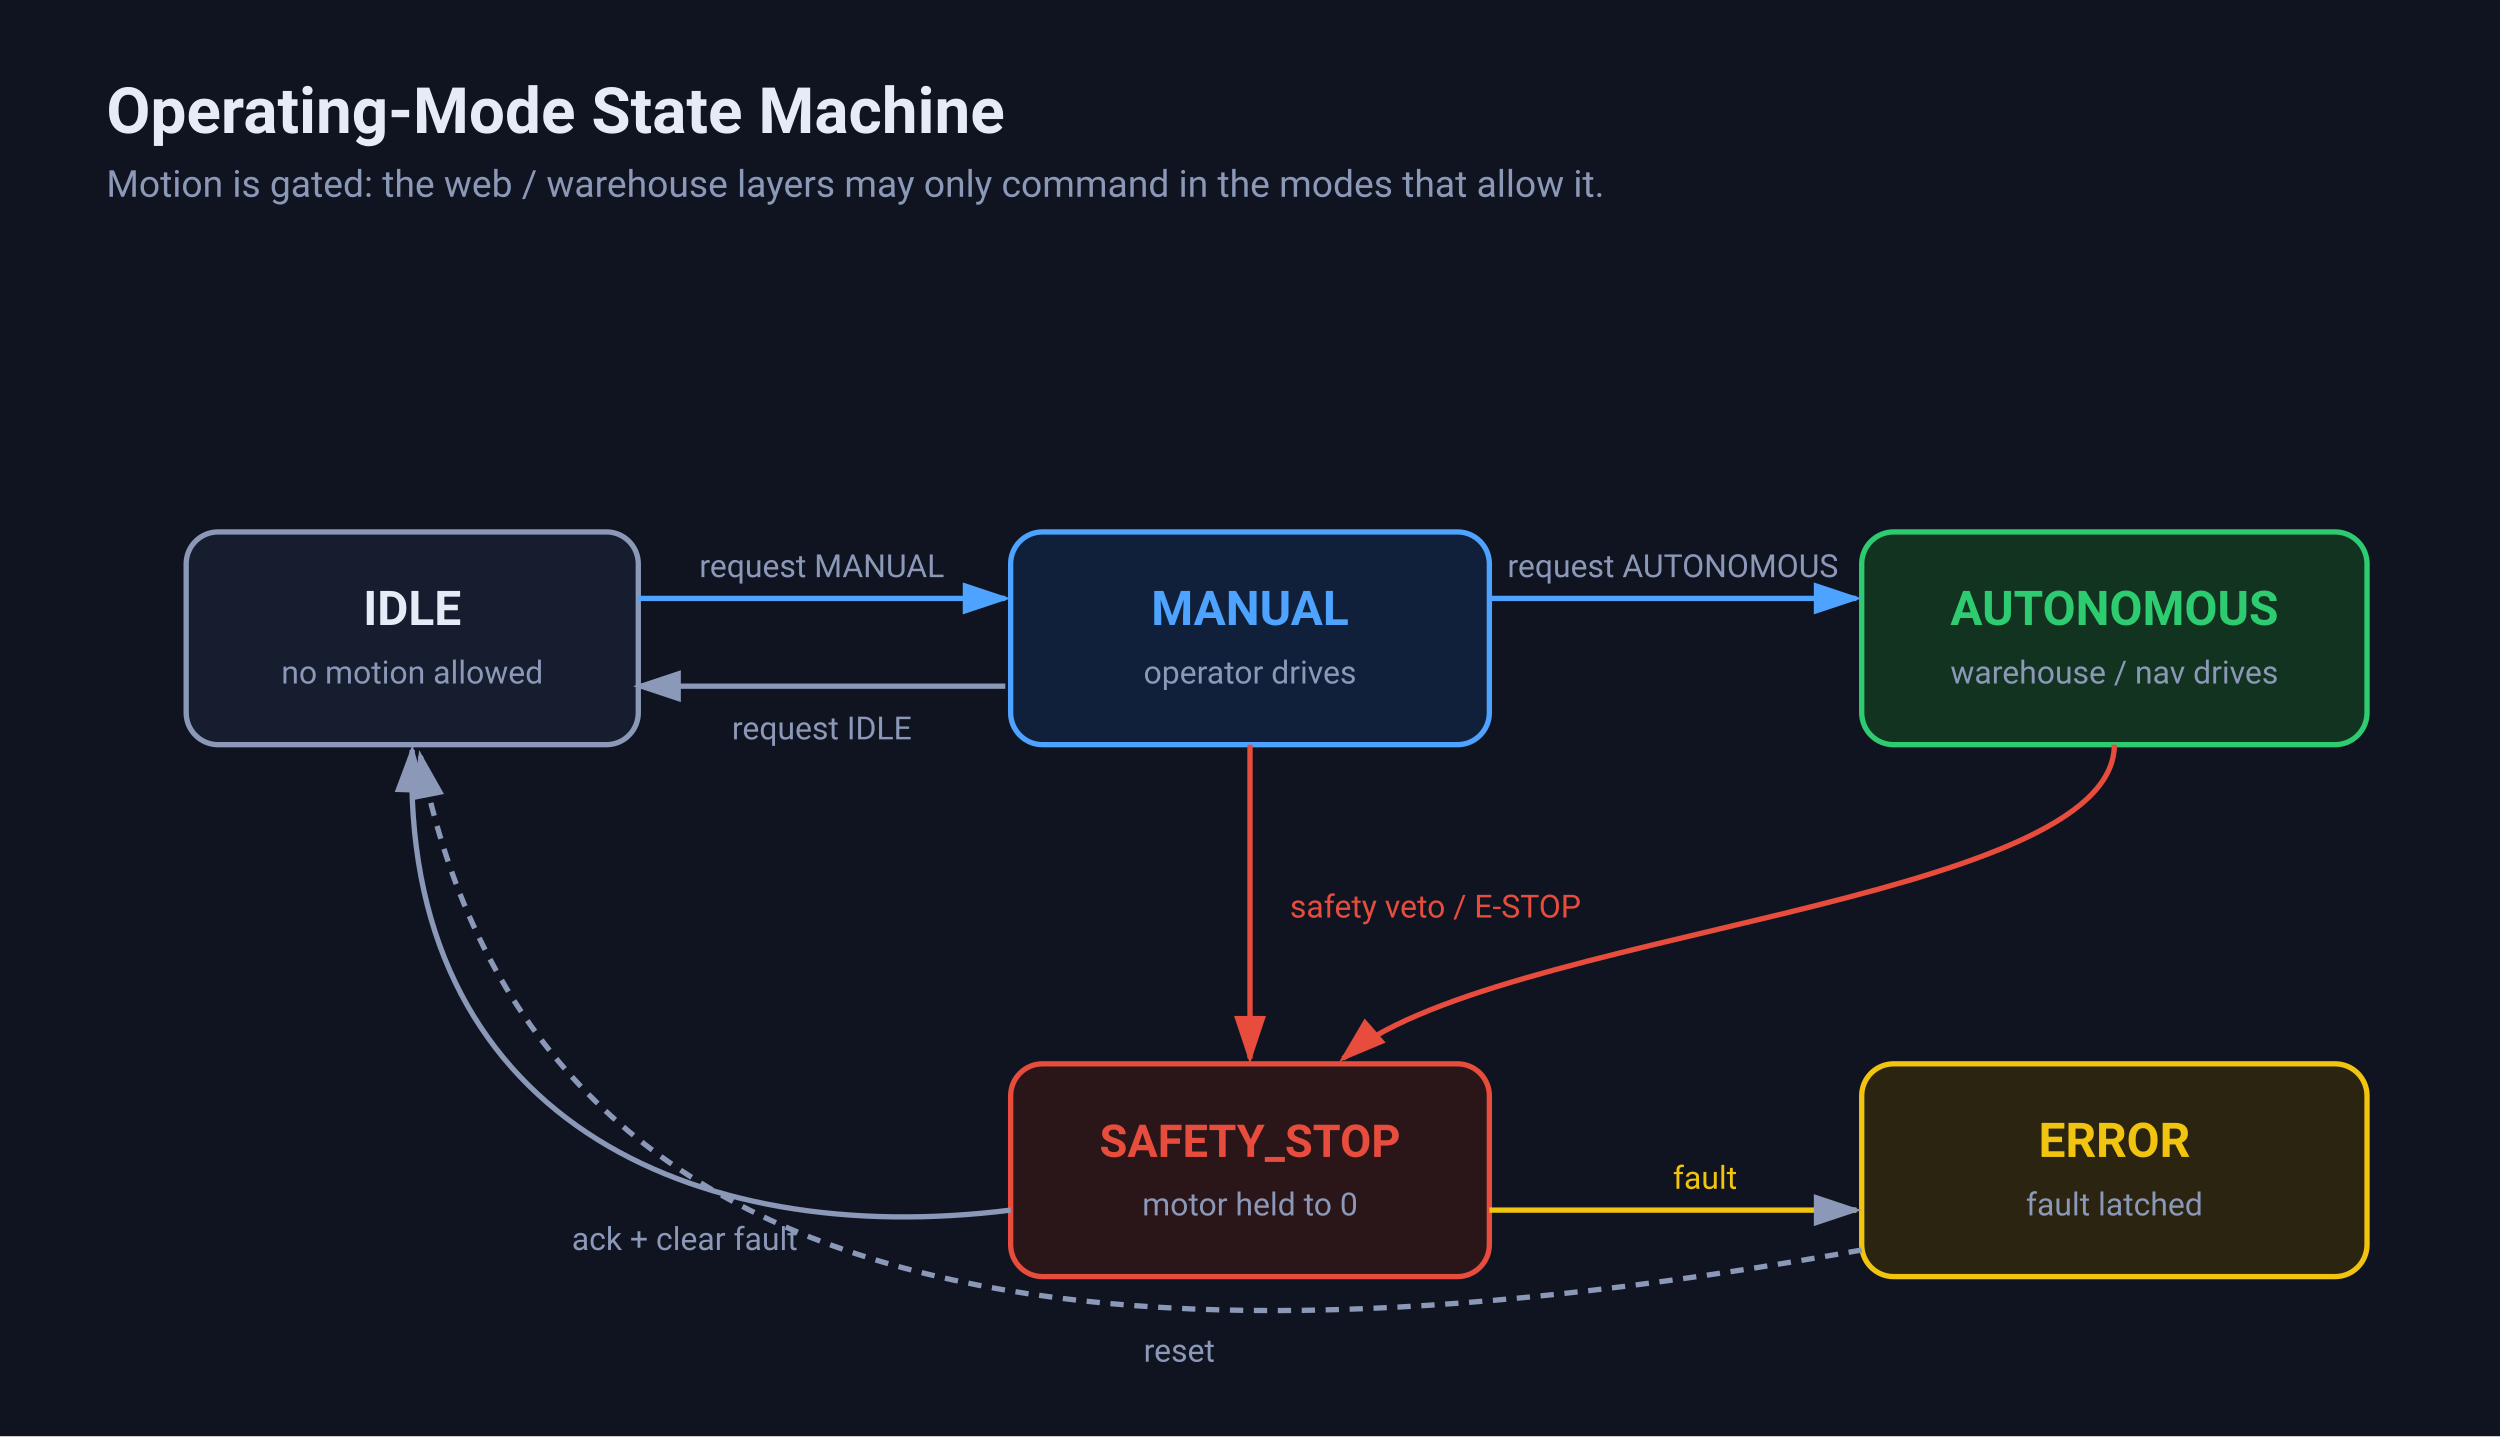
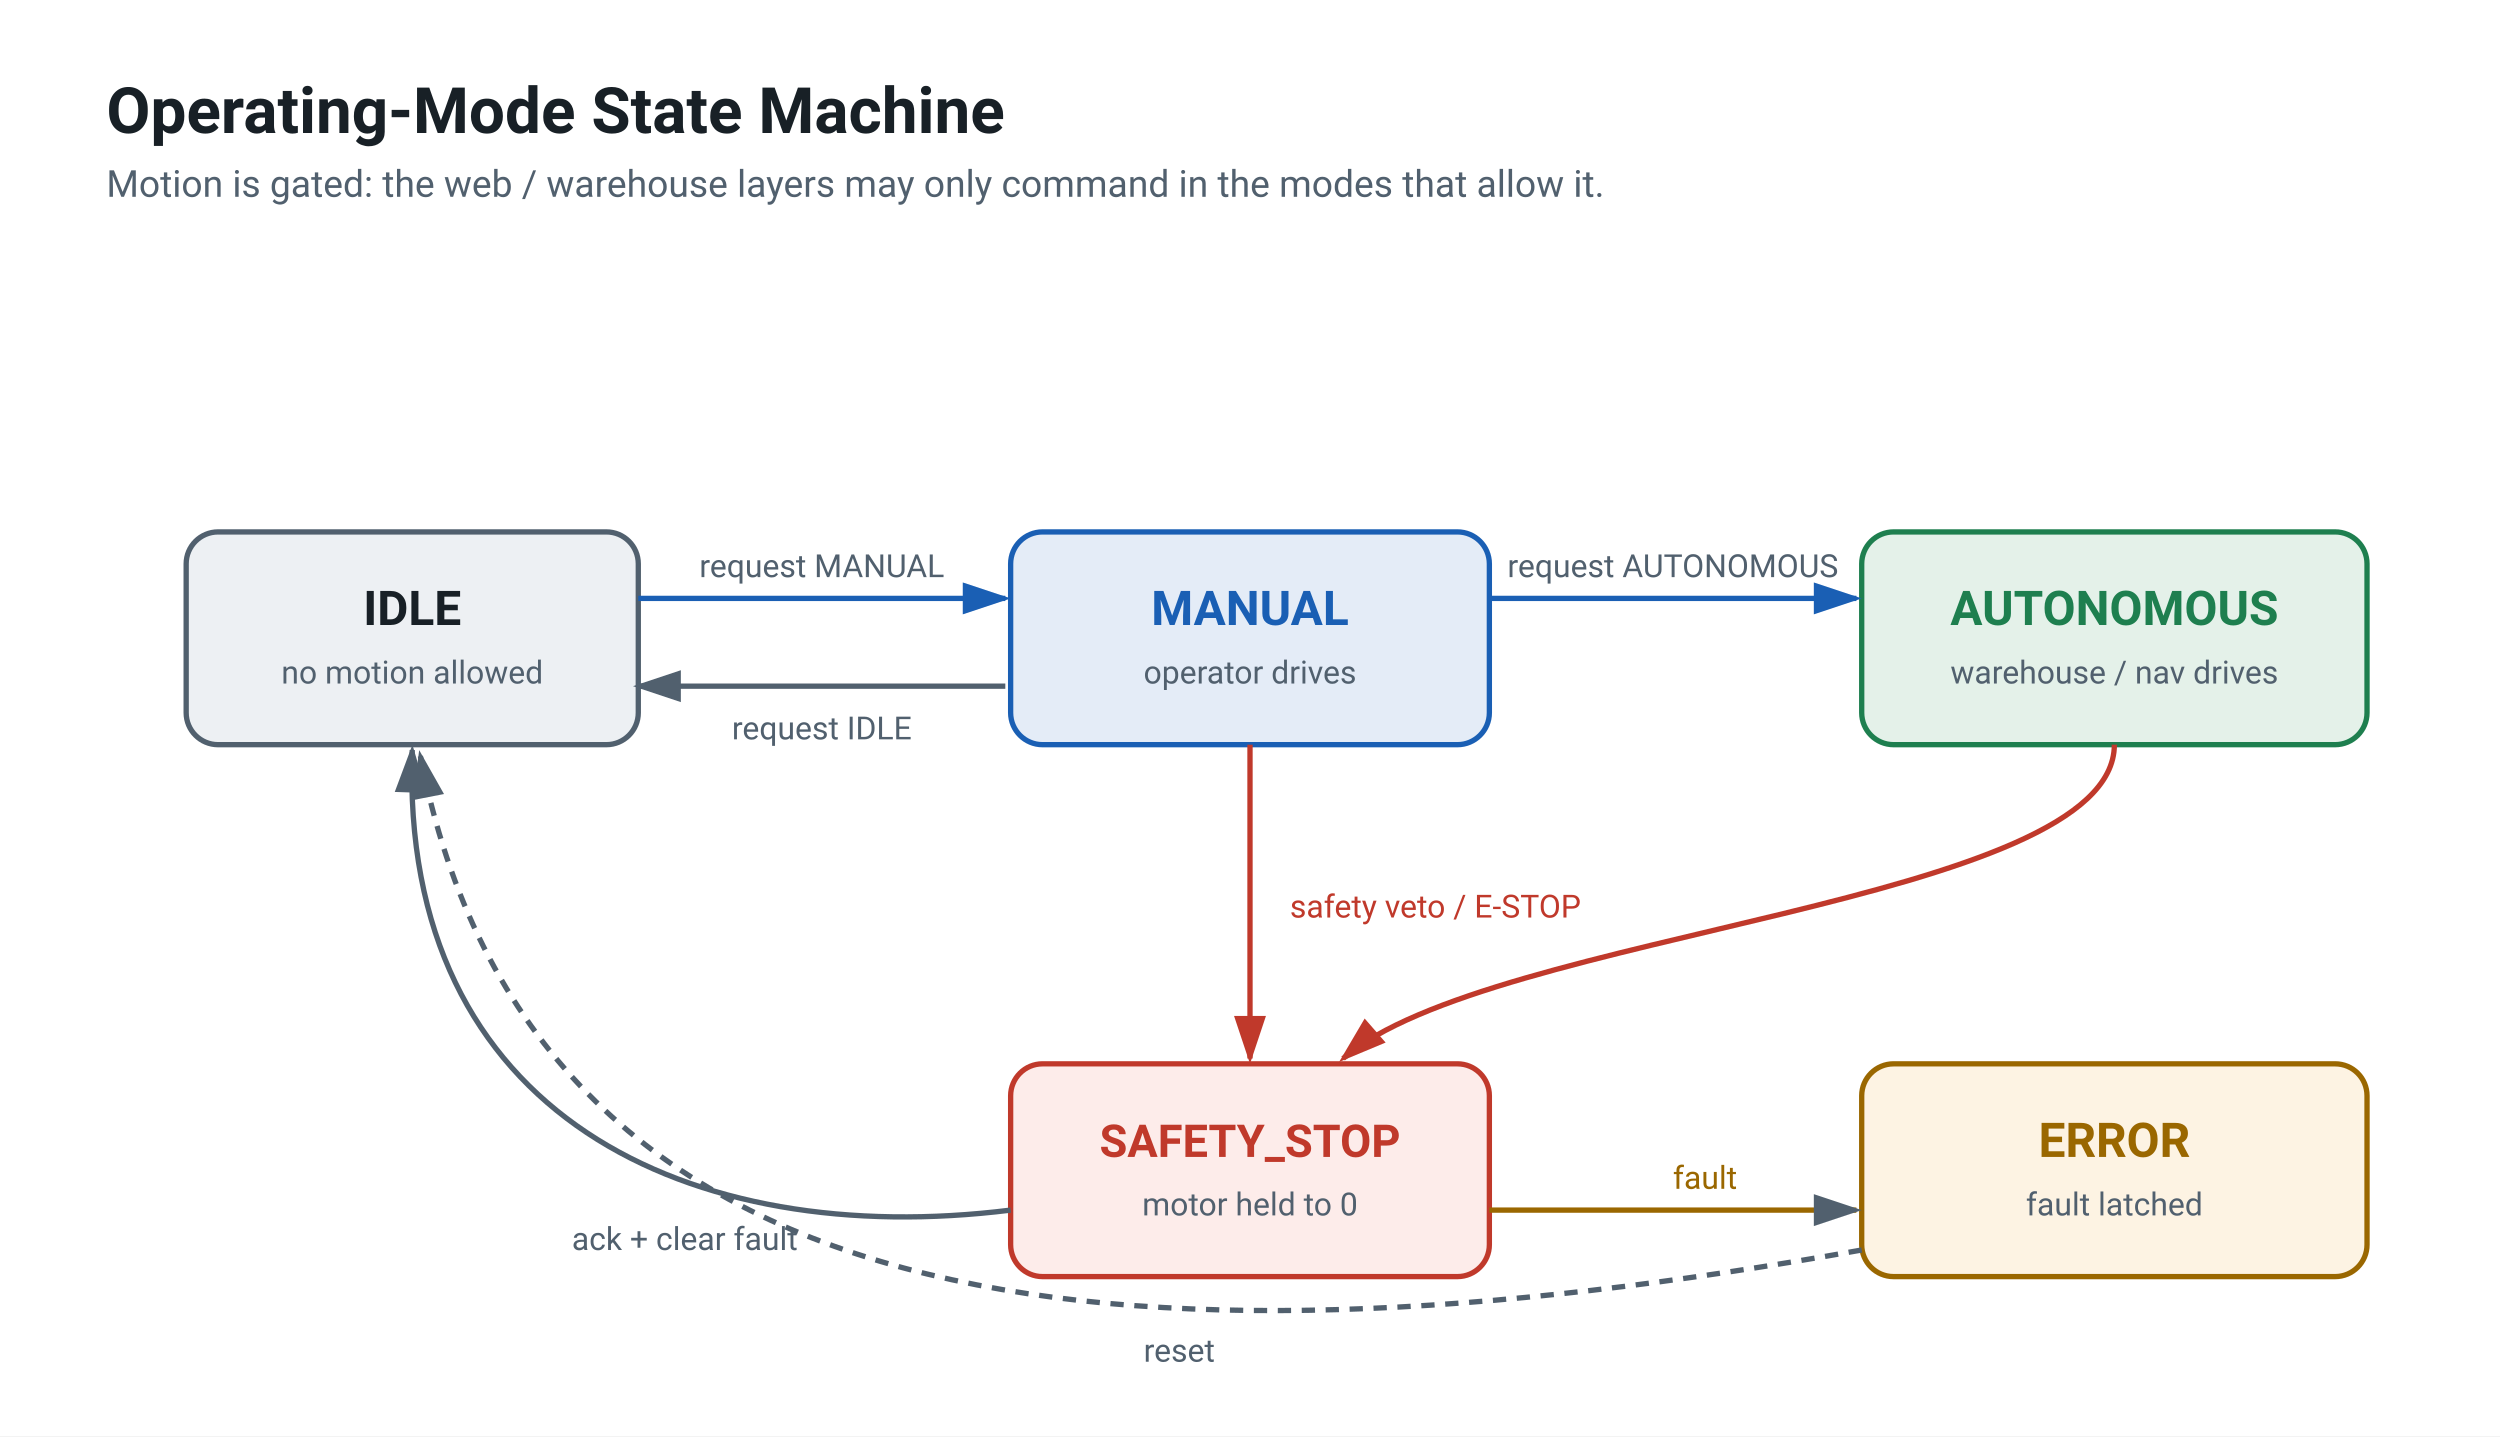
<svg xmlns="http://www.w3.org/2000/svg" width="940" height="540" viewBox="0 0 940 540" font-family="system-ui, -apple-system, 'Segoe UI', Roboto, sans-serif">
  <defs>
    <marker id="m1" markerWidth="10" markerHeight="10" refX="8" refY="3" orient="auto" markerUnits="strokeWidth">
-       <path d="M0,0 L9,3 L0,6 Z" fill="#4da3ff" />
+       <path d="M0,0 L9,3 L0,6 Z" fill="#1a5fb4" />
    </marker>
    <marker id="m2" markerWidth="10" markerHeight="10" refX="8" refY="3" orient="auto" markerUnits="strokeWidth">
-       <path d="M0,0 L9,3 L0,6 Z" fill="#e74c3c" />
+       <path d="M0,0 L9,3 L0,6 Z" fill="#c0392b" />
    </marker>
    <marker id="m3" markerWidth="10" markerHeight="10" refX="8" refY="3" orient="auto" markerUnits="strokeWidth">
-       <path d="M0,0 L9,3 L0,6 Z" fill="#8b98b8" />
+       <path d="M0,0 L9,3 L0,6 Z" fill="#51606e" />
    </marker>
  </defs>
-   <rect width="940" height="540" fill="#0f1420" />
-   <text x="40" y="50" fill="#e6ecf7" font-size="24" font-weight="700">Operating-Mode State Machine</text>
-   <text x="40" y="74" fill="#8b98b8" font-size="14">Motion is gated: the web / warehouse layers may only command in the modes that allow it.</text>
-   <rect x="70" y="200" width="170" height="80" rx="12" fill="#151d2e" stroke="#8b98b8" stroke-width="2" />
-   <text x="155" y="235" fill="#e6ecf7" font-size="18" font-weight="700" text-anchor="middle">IDLE</text>
-   <text x="155" y="257" fill="#8b98b8" font-size="12" text-anchor="middle">no motion allowed</text>
-   <rect x="380" y="200" width="180" height="80" rx="12" fill="#10203a" stroke="#4da3ff" stroke-width="2" />
-   <text x="470" y="235" fill="#4da3ff" font-size="18" font-weight="700" text-anchor="middle">MANUAL</text>
-   <text x="470" y="257" fill="#8b98b8" font-size="12" text-anchor="middle">operator drives</text>
-   <rect x="700" y="200" width="190" height="80" rx="12" fill="#12331f" stroke="#2ecc71" stroke-width="2" />
-   <text x="795" y="235" fill="#2ecc71" font-size="18" font-weight="700" text-anchor="middle">AUTONOMOUS</text>
-   <text x="795" y="257" fill="#8b98b8" font-size="12" text-anchor="middle">warehouse / nav drives</text>
-   <rect x="380" y="400" width="180" height="80" rx="12" fill="#2a1518" stroke="#e74c3c" stroke-width="2" />
-   <text x="470" y="435" fill="#e74c3c" font-size="17" font-weight="700" text-anchor="middle">SAFETY_STOP</text>
-   <text x="470" y="457" fill="#8b98b8" font-size="12" text-anchor="middle">motor held to 0</text>
-   <rect x="700" y="400" width="190" height="80" rx="12" fill="#2a2410" stroke="#f1c40f" stroke-width="2" />
-   <text x="795" y="435" fill="#f1c40f" font-size="18" font-weight="700" text-anchor="middle">ERROR</text>
-   <text x="795" y="457" fill="#8b98b8" font-size="12" text-anchor="middle">fault latched</text>
-   <line x1="240" y1="225" x2="378" y2="225" stroke="#4da3ff" stroke-width="2" marker-end="url(#m1)" />
-   <text x="309" y="217" fill="#8b98b8" font-size="12" text-anchor="middle">request MANUAL</text>
-   <line x1="378" y1="258" x2="240" y2="258" stroke="#8b98b8" stroke-width="2" marker-end="url(#m3)" />
-   <text x="309" y="278" fill="#8b98b8" font-size="12" text-anchor="middle">request IDLE</text>
-   <line x1="560" y1="225" x2="698" y2="225" stroke="#4da3ff" stroke-width="2" marker-end="url(#m1)" />
-   <text x="629" y="217" fill="#8b98b8" font-size="12" text-anchor="middle">request AUTONOMOUS</text>
-   <path d="M795,280 C795,340 560,350 505,398" fill="none" stroke="#e74c3c" stroke-width="2" marker-end="url(#m2)" />
-   <line x1="470" y1="280" x2="470" y2="398" stroke="#e74c3c" stroke-width="2" marker-end="url(#m2)" />
-   <text x="485" y="345" fill="#e74c3c" font-size="12">safety veto / E-STOP</text>
-   <path d="M380,455 C260,470 150,420 155,282" fill="none" stroke="#8b98b8" stroke-width="2" marker-end="url(#m3)" />
-   <text x="215" y="470" fill="#8b98b8" font-size="12">ack + clear fault</text>
-   <line x1="560" y1="455" x2="698" y2="455" stroke="#f1c40f" stroke-width="2" marker-end="url(#m3)" />
-   <text x="629" y="447" fill="#f1c40f" font-size="12">fault</text>
-   <path d="M700,470 C420,520 200,500 158,284" fill="none" stroke="#8b98b8" stroke-width="2" stroke-dasharray="5 4" marker-end="url(#m3)" />
-   <text x="430" y="512" fill="#8b98b8" font-size="12">reset</text>
+   <rect width="940" height="540" fill="#ffffff" />
+   <text x="40" y="50" fill="#182026" font-size="24" font-weight="700">Operating-Mode State Machine</text>
+   <text x="40" y="74" fill="#51606e" font-size="14">Motion is gated: the web / warehouse layers may only command in the modes that allow it.</text>
+   <rect x="70" y="200" width="170" height="80" rx="12" fill="#edf0f3" stroke="#51606e" stroke-width="2" />
+   <text x="155" y="235" fill="#182026" font-size="18" font-weight="700" text-anchor="middle">IDLE</text>
+   <text x="155" y="257" fill="#51606e" font-size="12" text-anchor="middle">no motion allowed</text>
+   <rect x="380" y="200" width="180" height="80" rx="12" fill="#e4ecf7" stroke="#1a5fb4" stroke-width="2" />
+   <text x="470" y="235" fill="#1a5fb4" font-size="18" font-weight="700" text-anchor="middle">MANUAL</text>
+   <text x="470" y="257" fill="#51606e" font-size="12" text-anchor="middle">operator drives</text>
+   <rect x="700" y="200" width="190" height="80" rx="12" fill="#e4f1e9" stroke="#1e7f4f" stroke-width="2" />
+   <text x="795" y="235" fill="#1e7f4f" font-size="18" font-weight="700" text-anchor="middle">AUTONOMOUS</text>
+   <text x="795" y="257" fill="#51606e" font-size="12" text-anchor="middle">warehouse / nav drives</text>
+   <rect x="380" y="400" width="180" height="80" rx="12" fill="#fdecea" stroke="#c0392b" stroke-width="2" />
+   <text x="470" y="435" fill="#c0392b" font-size="17" font-weight="700" text-anchor="middle">SAFETY_STOP</text>
+   <text x="470" y="457" fill="#51606e" font-size="12" text-anchor="middle">motor held to 0</text>
+   <rect x="700" y="400" width="190" height="80" rx="12" fill="#fdf3e3" stroke="#9a6700" stroke-width="2" />
+   <text x="795" y="435" fill="#9a6700" font-size="18" font-weight="700" text-anchor="middle">ERROR</text>
+   <text x="795" y="457" fill="#51606e" font-size="12" text-anchor="middle">fault latched</text>
+   <line x1="240" y1="225" x2="378" y2="225" stroke="#1a5fb4" stroke-width="2" marker-end="url(#m1)" />
+   <text x="309" y="217" fill="#51606e" font-size="12" text-anchor="middle">request MANUAL</text>
+   <line x1="378" y1="258" x2="240" y2="258" stroke="#51606e" stroke-width="2" marker-end="url(#m3)" />
+   <text x="309" y="278" fill="#51606e" font-size="12" text-anchor="middle">request IDLE</text>
+   <line x1="560" y1="225" x2="698" y2="225" stroke="#1a5fb4" stroke-width="2" marker-end="url(#m1)" />
+   <text x="629" y="217" fill="#51606e" font-size="12" text-anchor="middle">request AUTONOMOUS</text>
+   <path d="M795,280 C795,340 560,350 505,398" fill="none" stroke="#c0392b" stroke-width="2" marker-end="url(#m2)" />
+   <line x1="470" y1="280" x2="470" y2="398" stroke="#c0392b" stroke-width="2" marker-end="url(#m2)" />
+   <text x="485" y="345" fill="#c0392b" font-size="12">safety veto / E-STOP</text>
+   <path d="M380,455 C260,470 150,420 155,282" fill="none" stroke="#51606e" stroke-width="2" marker-end="url(#m3)" />
+   <text x="215" y="470" fill="#51606e" font-size="12">ack + clear fault</text>
+   <line x1="560" y1="455" x2="698" y2="455" stroke="#9a6700" stroke-width="2" marker-end="url(#m3)" />
+   <text x="629" y="447" fill="#9a6700" font-size="12">fault</text>
+   <path d="M700,470 C420,520 200,500 158,284" fill="none" stroke="#51606e" stroke-width="2" stroke-dasharray="5 4" marker-end="url(#m3)" />
+   <text x="430" y="512" fill="#51606e" font-size="12">reset</text>
</svg>
